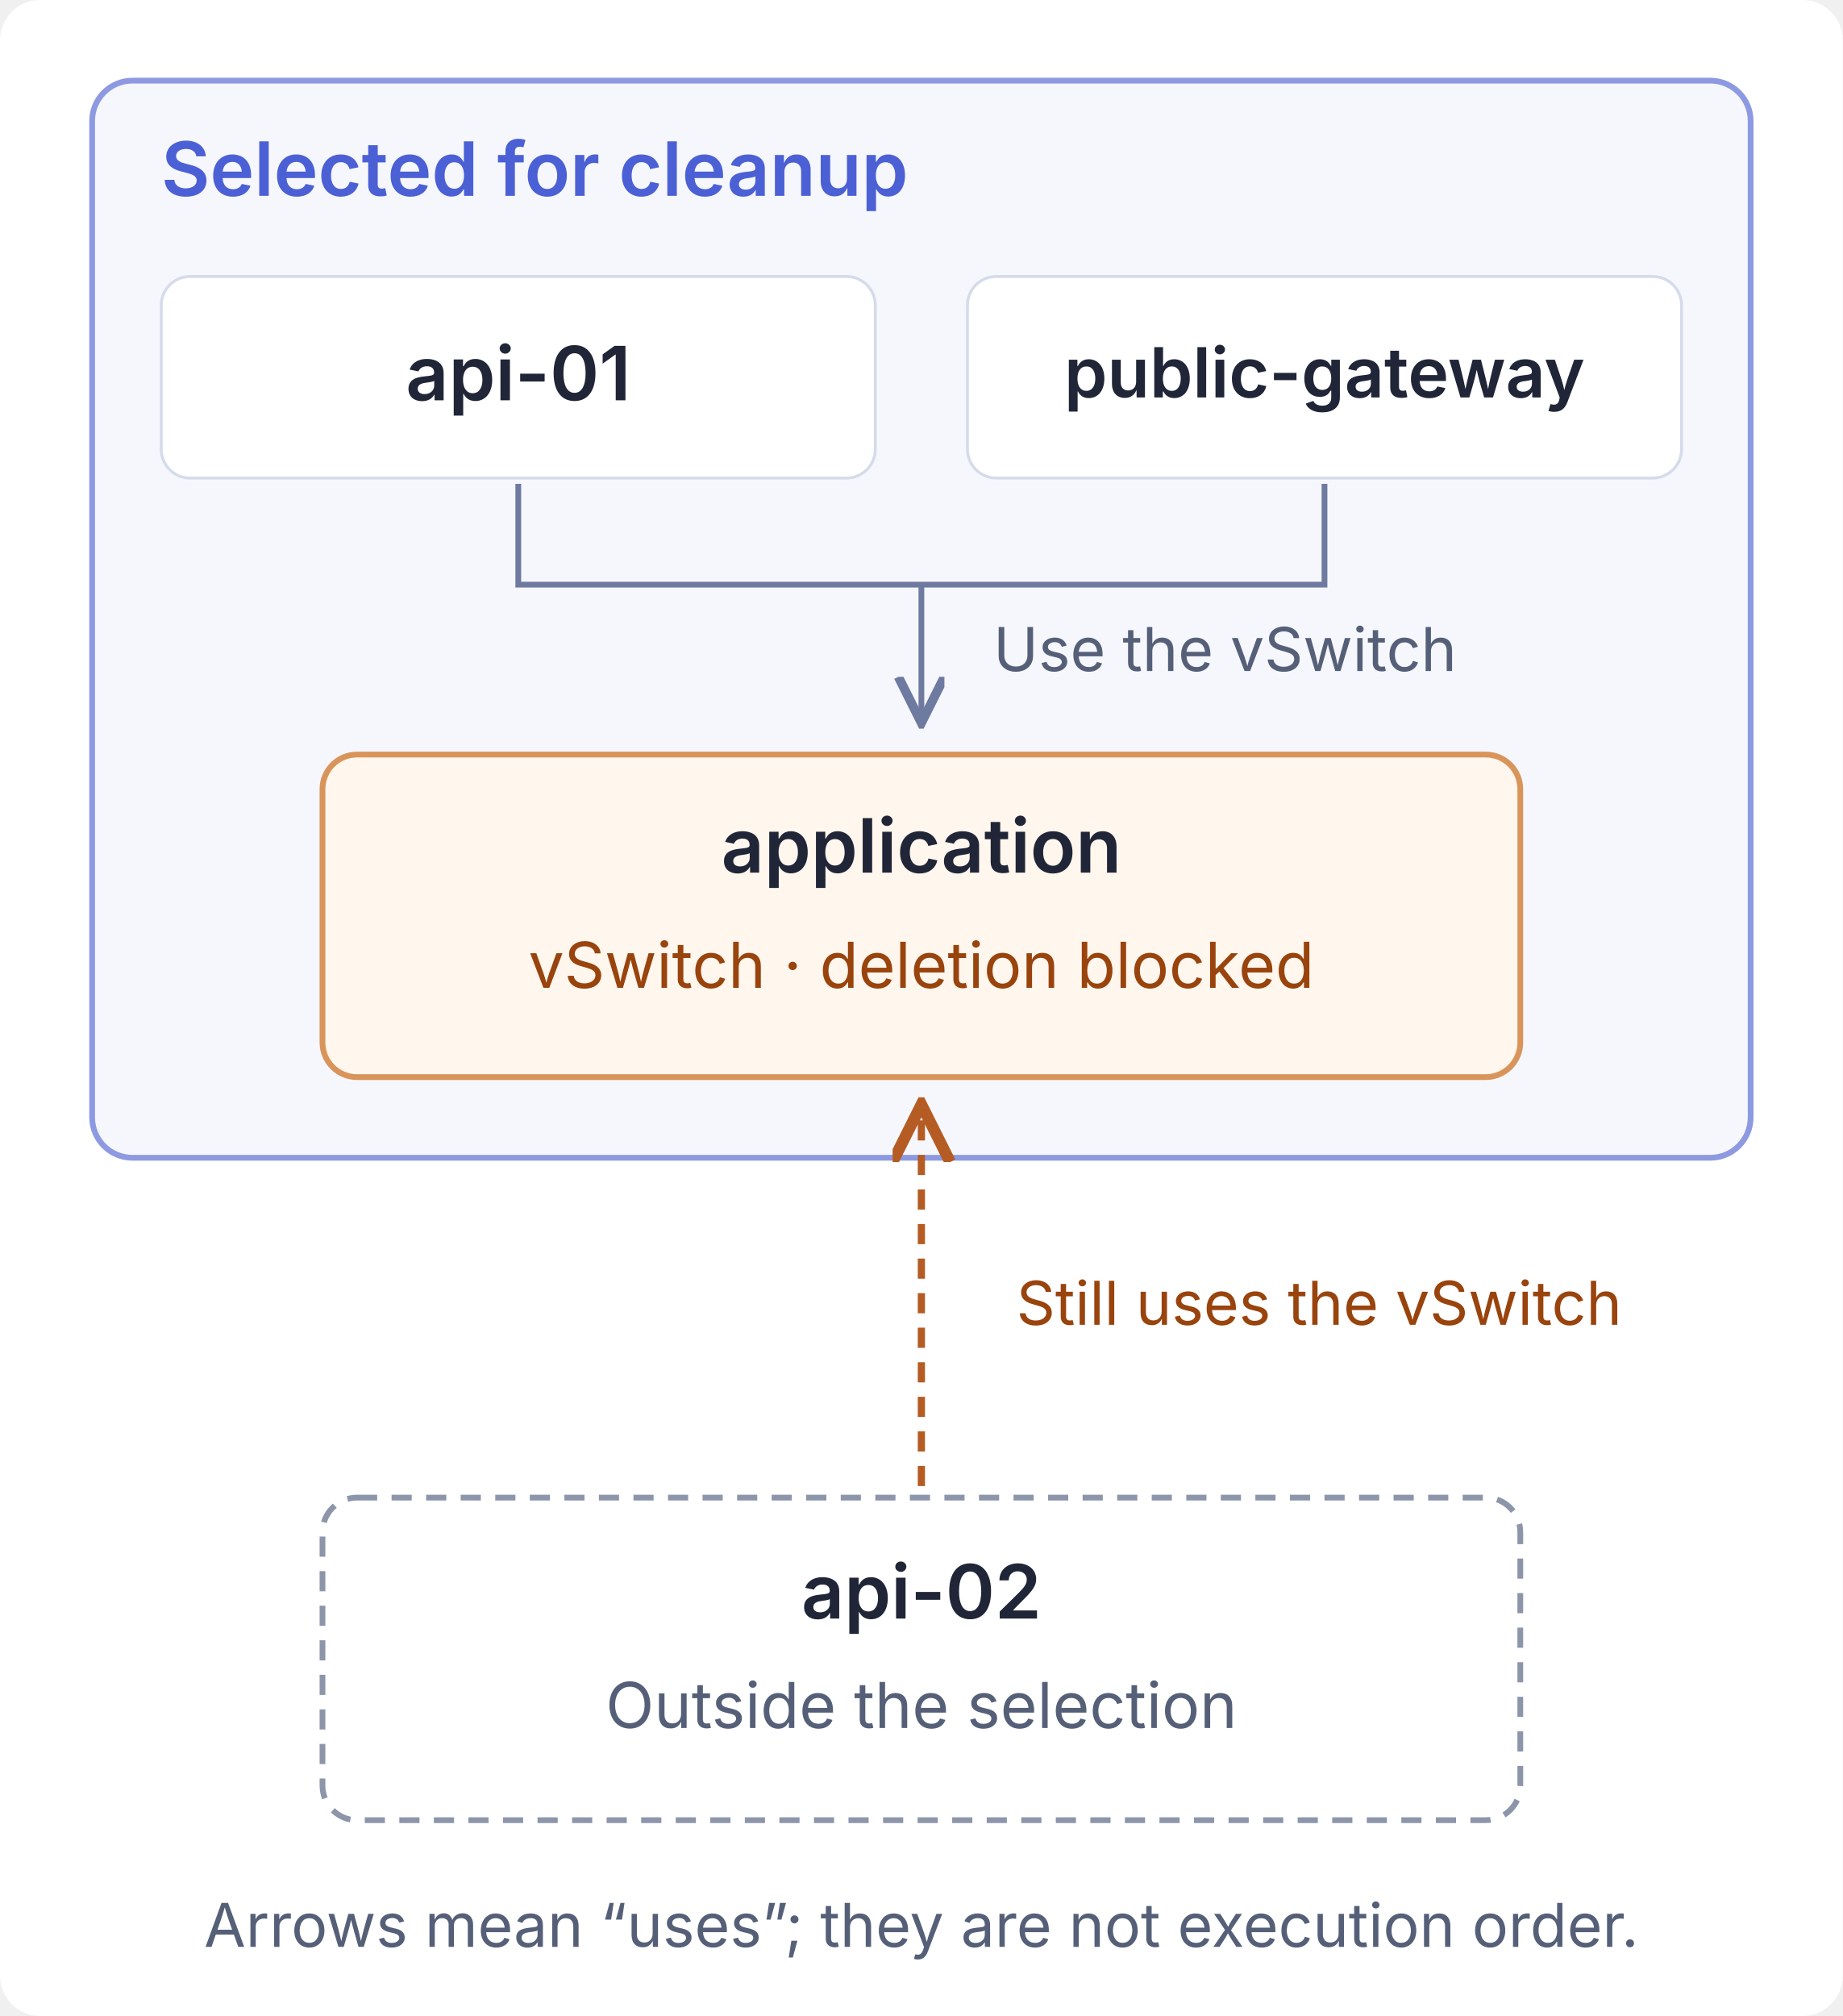
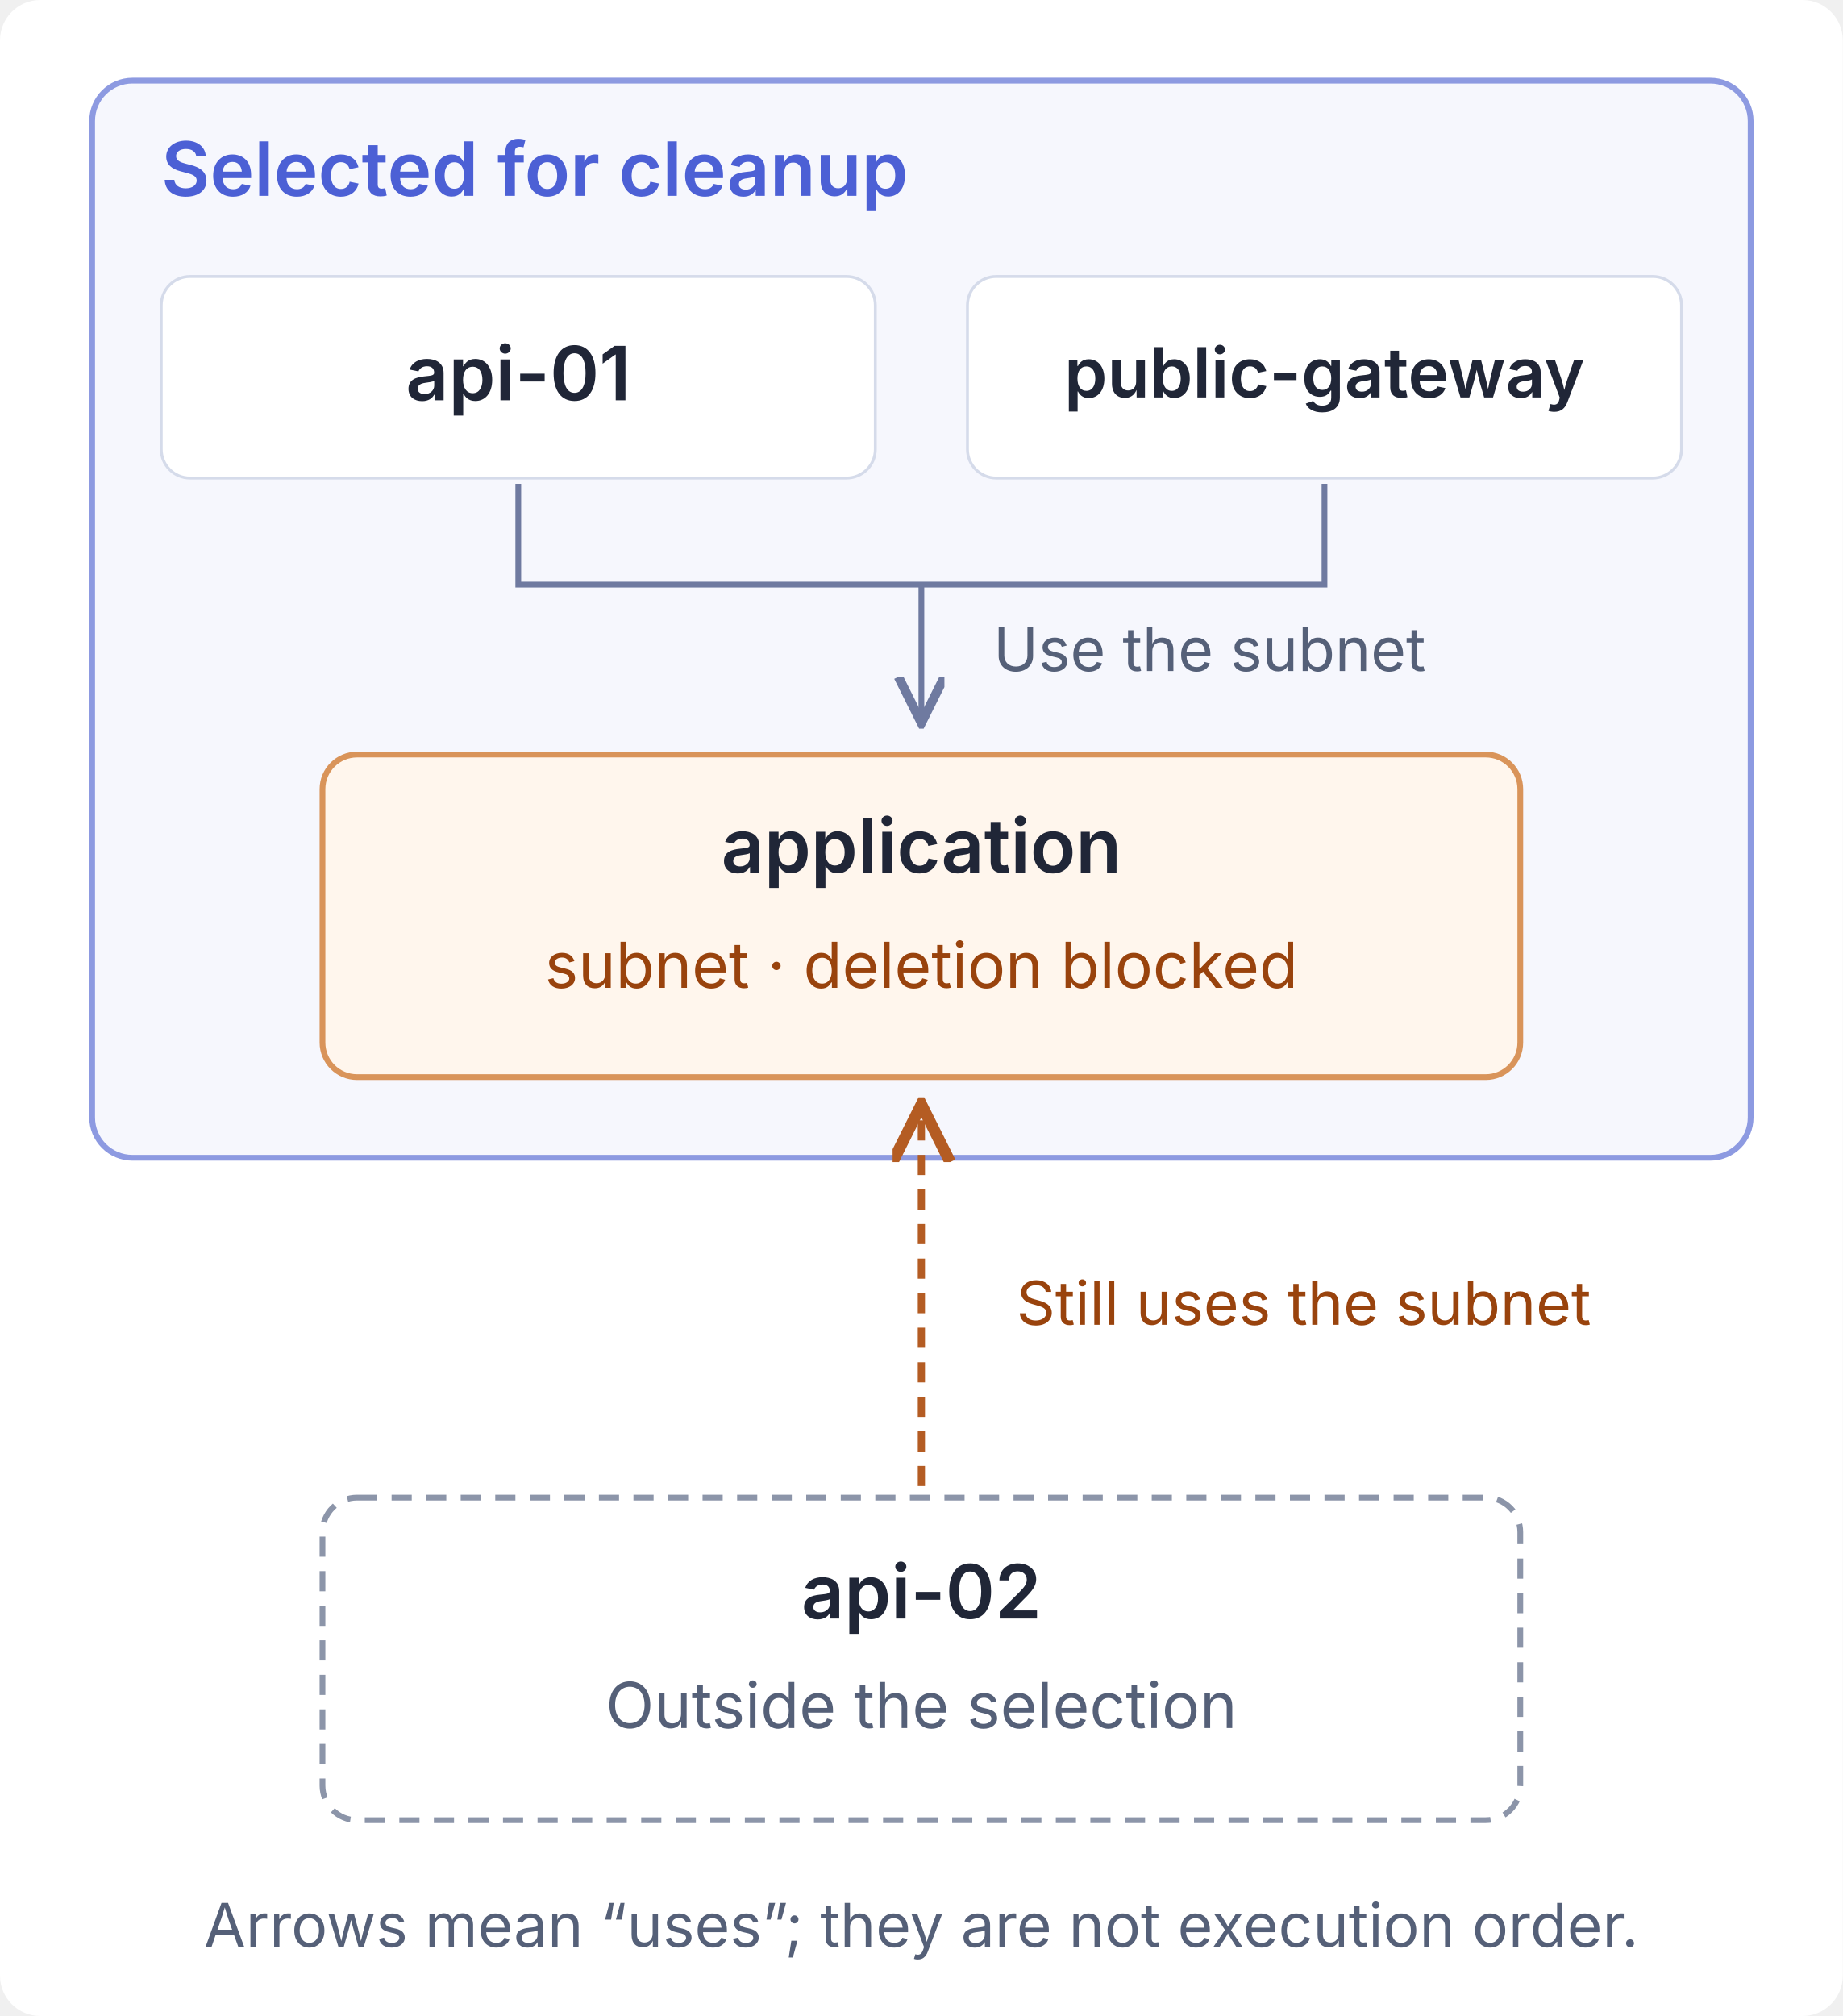
<svg xmlns="http://www.w3.org/2000/svg" width="640" height="700" viewBox="0 0 640 700" role="img" aria-labelledby="title description" lang="en">
  <style>text{font-family:-apple-system,BlinkMacSystemFont,"Segoe UI","PingFang SC","Microsoft YaHei",sans-serif;fill:#202637}.label{font-size:26px;font-weight:600}.body{font-size:22px;fill:#556078}.small{font-size:21px;fill:#556078}.accent{fill:#4c60d5}.warn{fill:#99430d}</style>
  <defs>
    <marker id="arrow" markerWidth="9" markerHeight="9" refX="7" refY="4" orient="auto">
      <path d="M0 0 8 4 0 8" fill="none" stroke="#6f7aa0" stroke-width="1.6" />
    </marker>
    <marker id="blocked" markerWidth="9" markerHeight="9" refX="7" refY="4" orient="auto">
      <path d="M0 0 8 4 0 8" fill="none" stroke="#b45c23" stroke-width="1.6" />
    </marker>
  </defs>
  <rect width="640" height="700" rx="14" fill="#fff" />
  <rect x="32" y="28" width="576" height="374" rx="14" fill="#f6f7fd" stroke="#8d9ae1" stroke-width="2" />
  <text x="56" y="68" class="label accent">Selected for cleanup</text>
  <rect x="56" y="96" width="248" height="70" rx="10" fill="#fff" stroke="#d5dbea" />
  <rect x="336" y="96" width="248" height="70" rx="10" fill="#fff" stroke="#d5dbea" />
  <text x="180" y="139" text-anchor="middle" class="label">api-01</text>
  <text x="460" y="138" text-anchor="middle" font-size="24" font-weight="600">public-gateway</text>
  <path d="M180 168V203H320M460 168V203H320V249" fill="none" stroke="#6f7aa0" stroke-width="2" marker-end="url(#arrow)" />
-   <text x="345" y="233" class="small">Use the vSwitch</text>
+   <text x="345" y="233" class="small">Use the subnet</text>
  <rect x="112" y="262" width="416" height="112" rx="12" fill="#fff6ed" stroke="#d9945a" stroke-width="2" />
  <text x="320" y="303" text-anchor="middle" class="label">application</text>
-   <text x="320" y="343" text-anchor="middle" class="body warn">vSwitch · deletion blocked</text>
+   <text x="320" y="343" text-anchor="middle" class="body warn">subnet · deletion blocked</text>
  <path d="M320 516V386" stroke="#b45c23" stroke-width="2.5" stroke-dasharray="7 5" marker-end="url(#blocked)" />
  <rect x="341" y="432" width="235" height="40" rx="6" fill="#fff" />
-   <text x="353" y="460" class="small warn">Still uses the vSwitch</text>
+   <text x="353" y="460" class="small warn">Still uses the subnet</text>
  <rect x="112" y="520" width="416" height="112" rx="12" fill="#fff" stroke="#8c95a9" stroke-width="2" stroke-dasharray="7 5" />
  <text x="320" y="562" text-anchor="middle" class="label">api-02</text>
  <text x="320" y="600" text-anchor="middle" class="body">Outside the selection</text>
  <text x="320" y="676" text-anchor="middle" class="small">Arrows mean “uses”; they are not execution order.</text>
</svg>
